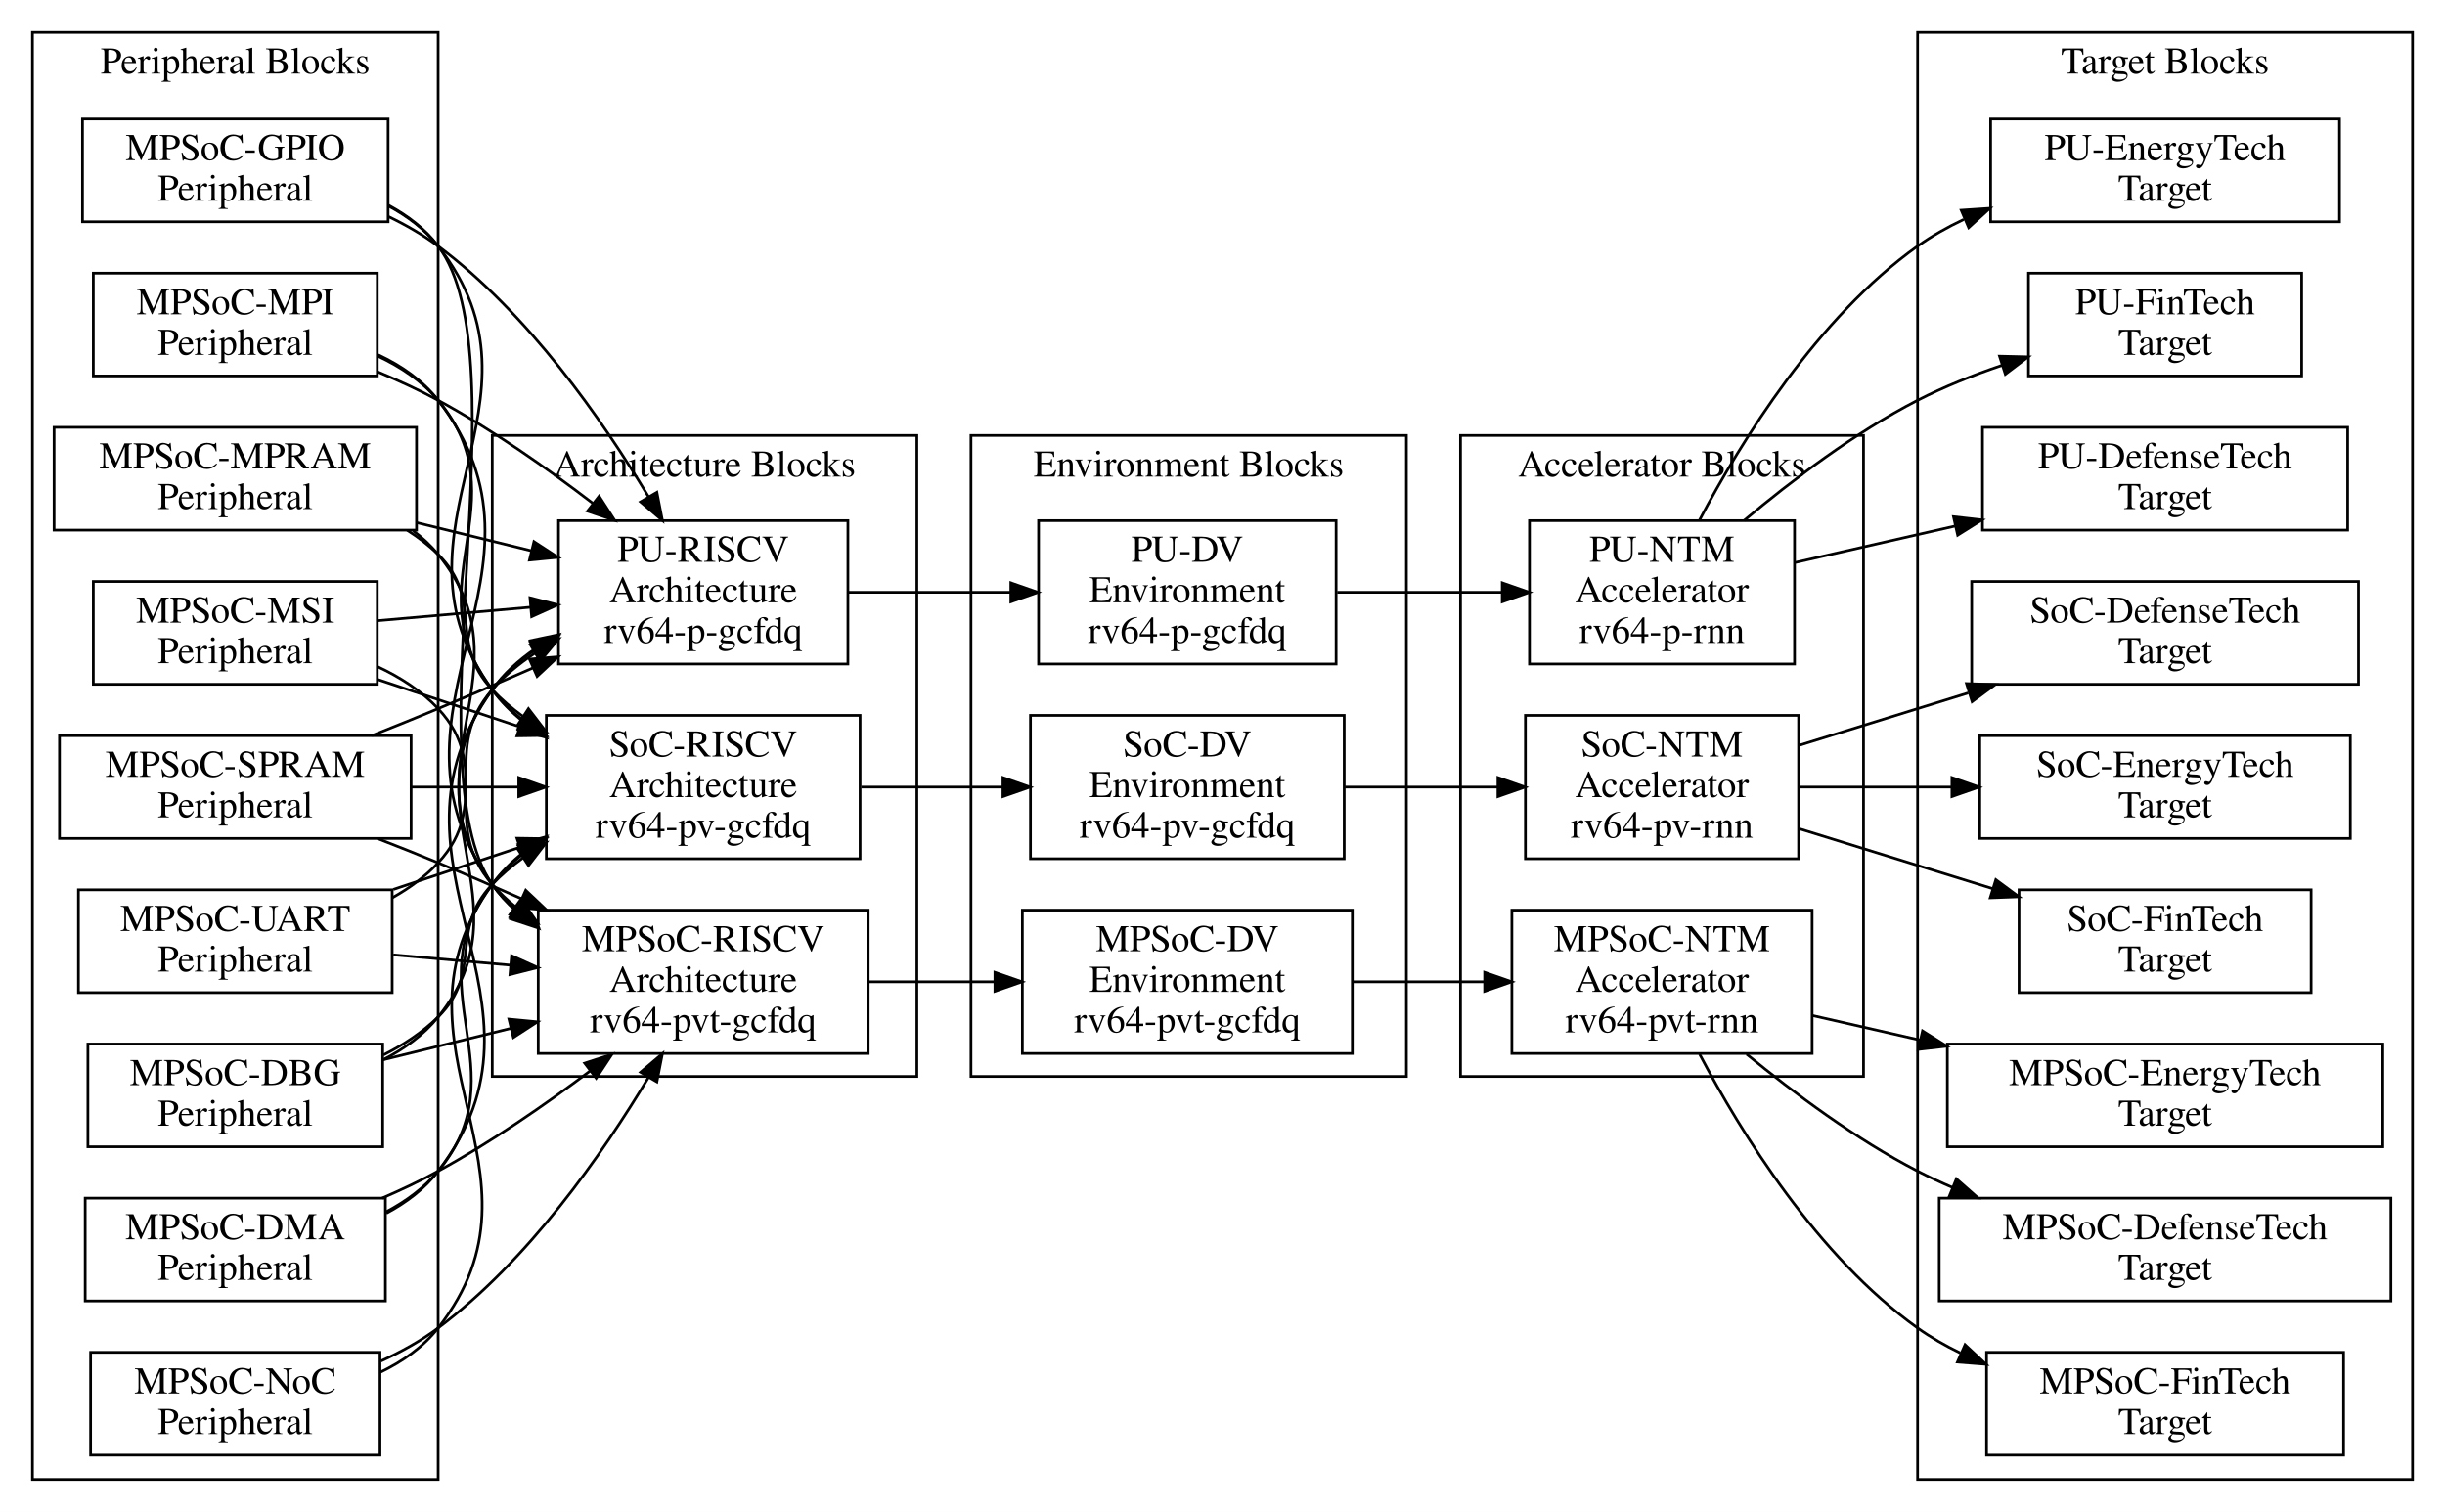
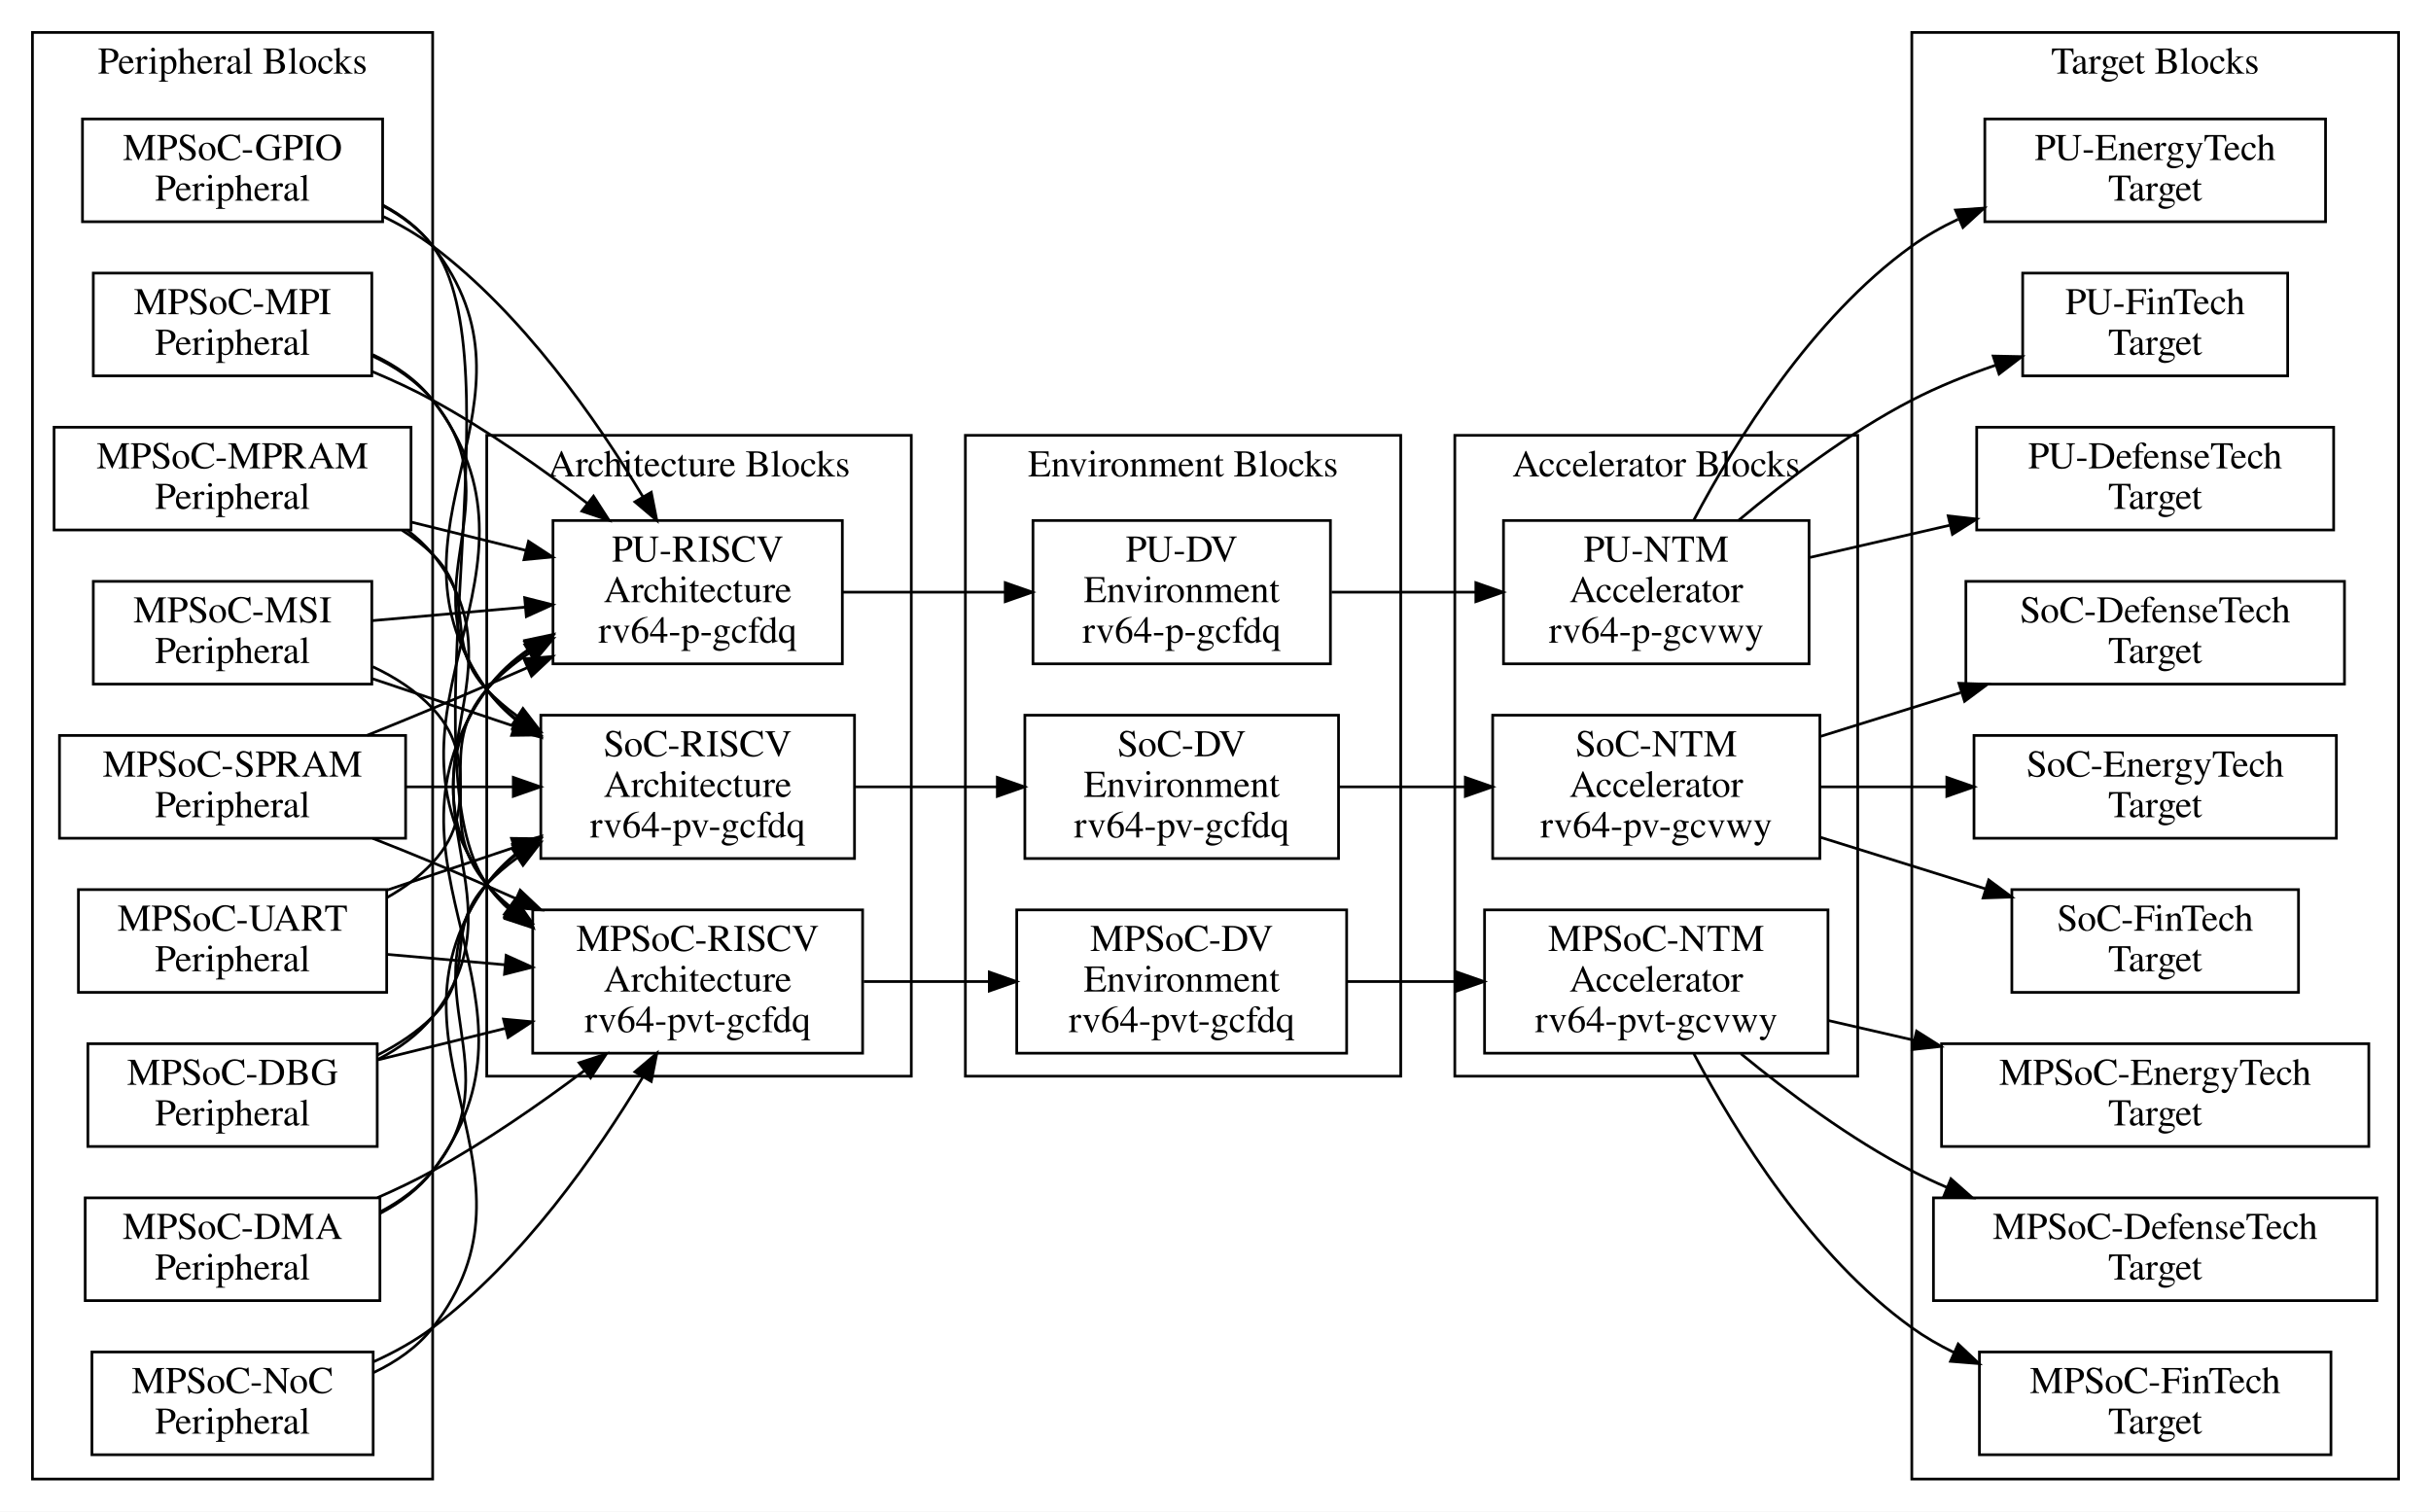
- <svg xmlns="http://www.w3.org/2000/svg" width="904pt" height="559pt" viewBox="0.00 0.00 904.00 559.00">
+ <svg xmlns="http://www.w3.org/2000/svg" width="899pt" height="559pt" viewBox="0.00 0.00 899.00 559.00">
  <g id="graph0" class="graph" transform="scale(1 1) rotate(0) translate(4 555)">
-     <polygon fill="white" stroke="transparent" points="-4,4 -4,-555 900,-555 900,4 -4,4" />
+     <polygon fill="white" stroke="transparent" points="-4,4 -4,-555 895,-555 895,4 -4,4" />
    <g id="clust1" class="cluster">
-       <polygon fill="none" stroke="black" points="8,-8 8,-543 158,-543 158,-8 8,-8" />
-       <text text-anchor="middle" x="83" y="-527.8" font-family="Times,serif" font-size="14.00">Peripheral Blocks</text>
+       <polygon fill="none" stroke="black" points="8,-8 8,-543 156,-543 156,-8 8,-8" />
+       <text text-anchor="middle" x="82" y="-527.8" font-family="Times,serif" font-size="14.00">Peripheral Blocks</text>
    </g>
    <g id="clust2" class="cluster">
-       <polygon fill="none" stroke="black" points="178,-157 178,-394 335,-394 335,-157 178,-157" />
-       <text text-anchor="middle" x="256.5" y="-378.8" font-family="Times,serif" font-size="14.00">Architecture Blocks</text>
+       <polygon fill="none" stroke="black" points="176,-157 176,-394 333,-394 333,-157 176,-157" />
+       <text text-anchor="middle" x="254.5" y="-378.8" font-family="Times,serif" font-size="14.00">Architecture Blocks</text>
    </g>
    <g id="clust3" class="cluster">
-       <polygon fill="none" stroke="black" points="355,-157 355,-394 516,-394 516,-157 355,-157" />
-       <text text-anchor="middle" x="435.5" y="-378.8" font-family="Times,serif" font-size="14.00">Environment Blocks</text>
+       <polygon fill="none" stroke="black" points="353,-157 353,-394 514,-394 514,-157 353,-157" />
+       <text text-anchor="middle" x="433.5" y="-378.8" font-family="Times,serif" font-size="14.00">Environment Blocks</text>
    </g>
    <g id="clust4" class="cluster">
-       <polygon fill="none" stroke="black" points="536,-157 536,-394 685,-394 685,-157 536,-157" />
-       <text text-anchor="middle" x="610.5" y="-378.8" font-family="Times,serif" font-size="14.00">Accelerator Blocks</text>
+       <polygon fill="none" stroke="black" points="534,-157 534,-394 683,-394 683,-157 534,-157" />
+       <text text-anchor="middle" x="608.5" y="-378.8" font-family="Times,serif" font-size="14.00">Accelerator Blocks</text>
    </g>
    <g id="clust5" class="cluster">
-       <polygon fill="none" stroke="black" points="705,-8 705,-543 888,-543 888,-8 705,-8" />
-       <text text-anchor="middle" x="796.5" y="-527.8" font-family="Times,serif" font-size="14.00">Target Blocks</text>
+       <polygon fill="none" stroke="black" points="703,-8 703,-543 883,-543 883,-8 703,-8" />
+       <text text-anchor="middle" x="793" y="-527.8" font-family="Times,serif" font-size="14.00">Target Blocks</text>
    </g>
    <g id="node1" class="node">
-       <polygon fill="none" stroke="black" points="28.5,-131 28.5,-169 137.5,-169 137.5,-131 28.5,-131" />
-       <text text-anchor="middle" x="83" y="-153.8" font-family="Times,serif" font-size="14.00">MPSoC-DBG</text>
-       <text text-anchor="middle" x="83" y="-138.8" font-family="Times,serif" font-size="14.00">Peripheral</text>
+       <polygon fill="none" stroke="black" points="28.5,-131 28.5,-169 135.5,-169 135.5,-131 28.5,-131" />
+       <text text-anchor="middle" x="82" y="-153.8" font-family="Times,serif" font-size="14.00">MPSoC-DBG</text>
+       <text text-anchor="middle" x="82" y="-138.8" font-family="Times,serif" font-size="14.00">Peripheral</text>
    </g>
    <g id="node10" class="node">
-       <polygon fill="none" stroke="black" points="195,-165.5 195,-218.5 317,-218.5 317,-165.5 195,-165.5" />
-       <text text-anchor="middle" x="256" y="-203.3" font-family="Times,serif" font-size="14.00">MPSoC-RISCV</text>
-       <text text-anchor="middle" x="256" y="-188.3" font-family="Times,serif" font-size="14.00">Architecture</text>
-       <text text-anchor="middle" x="256" y="-173.3" font-family="Times,serif" font-size="14.00">rv64-pvt-gcfdq</text>
+       <polygon fill="none" stroke="black" points="193,-165.5 193,-218.5 315,-218.5 315,-165.5 193,-165.5" />
+       <text text-anchor="middle" x="254" y="-203.3" font-family="Times,serif" font-size="14.00">MPSoC-RISCV</text>
+       <text text-anchor="middle" x="254" y="-188.3" font-family="Times,serif" font-size="14.00">Architecture</text>
+       <text text-anchor="middle" x="254" y="-173.3" font-family="Times,serif" font-size="14.00">rv64-pvt-gcfdq</text>
    </g>
    <g id="edge1" class="edge">
-       <path fill="none" stroke="black" d="M137.64,-163.17C152.64,-166.86 169.18,-170.92 184.98,-174.8" />
-       <polygon fill="black" stroke="black" points="184.16,-178.2 194.71,-177.19 185.83,-171.41 184.16,-178.2" />
+       <path fill="none" stroke="black" d="M135.86,-163.06C150.65,-166.71 166.96,-170.74 182.6,-174.61" />
+       <polygon fill="black" stroke="black" points="182.2,-178.11 192.75,-177.12 183.88,-171.32 182.2,-178.11" />
    </g>
    <g id="node11" class="node">
-       <polygon fill="none" stroke="black" points="198,-237.5 198,-290.5 314,-290.5 314,-237.5 198,-237.5" />
-       <text text-anchor="middle" x="256" y="-275.3" font-family="Times,serif" font-size="14.00">SoC-RISCV</text>
-       <text text-anchor="middle" x="256" y="-260.3" font-family="Times,serif" font-size="14.00">Architecture</text>
-       <text text-anchor="middle" x="256" y="-245.3" font-family="Times,serif" font-size="14.00">rv64-pv-gcfdq</text>
+       <polygon fill="none" stroke="black" points="196,-237.5 196,-290.5 312,-290.5 312,-237.5 196,-237.5" />
+       <text text-anchor="middle" x="254" y="-275.3" font-family="Times,serif" font-size="14.00">SoC-RISCV</text>
+       <text text-anchor="middle" x="254" y="-260.3" font-family="Times,serif" font-size="14.00">Architecture</text>
+       <text text-anchor="middle" x="254" y="-245.3" font-family="Times,serif" font-size="14.00">rv64-pv-gcfdq</text>
    </g>
    <g id="edge10" class="edge">
-       <path fill="none" stroke="black" d="M137.72,-164.93C145.15,-168.66 152.2,-173.28 158,-179 174.75,-195.52 161.79,-210.96 178,-228 181.38,-231.55 185.18,-234.79 189.24,-237.74" />
-       <polygon fill="black" stroke="black" points="187.59,-240.84 197.87,-243.38 191.41,-234.98 187.59,-240.84" />
+       <path fill="none" stroke="black" d="M135.63,-164.84C143.09,-168.59 150.19,-173.24 156,-179 172.71,-195.55 159.79,-210.96 176,-228 179.38,-231.55 183.18,-234.79 187.24,-237.74" />
+       <polygon fill="black" stroke="black" points="185.59,-240.84 195.87,-243.38 189.41,-234.98 185.59,-240.84" />
    </g>
    <g id="node12" class="node">
-       <polygon fill="none" stroke="black" points="202.5,-309.5 202.5,-362.5 309.5,-362.5 309.5,-309.5 202.5,-309.5" />
-       <text text-anchor="middle" x="256" y="-347.3" font-family="Times,serif" font-size="14.00">PU-RISCV</text>
-       <text text-anchor="middle" x="256" y="-332.3" font-family="Times,serif" font-size="14.00">Architecture</text>
-       <text text-anchor="middle" x="256" y="-317.3" font-family="Times,serif" font-size="14.00">rv64-p-gcfdq</text>
+       <polygon fill="none" stroke="black" points="200.5,-309.5 200.5,-362.5 307.5,-362.5 307.5,-309.5 200.5,-309.5" />
+       <text text-anchor="middle" x="254" y="-347.3" font-family="Times,serif" font-size="14.00">PU-RISCV</text>
+       <text text-anchor="middle" x="254" y="-332.3" font-family="Times,serif" font-size="14.00">Architecture</text>
+       <text text-anchor="middle" x="254" y="-317.3" font-family="Times,serif" font-size="14.00">rv64-p-gcfdq</text>
    </g>
    <g id="edge19" class="edge">
-       <path fill="none" stroke="black" d="M137.81,-163.27C145.5,-167.22 152.62,-172.35 158,-179 192.3,-221.36 145.07,-256.56 178,-300 182.25,-305.61 187.59,-310.38 193.47,-314.43" />
-       <polygon fill="black" stroke="black" points="192.04,-317.65 202.4,-319.85 195.67,-311.67 192.04,-317.65" />
+       <path fill="none" stroke="black" d="M135.72,-163.19C143.45,-167.16 150.61,-172.31 156,-179 190.2,-221.44 143.07,-256.56 176,-300 180.25,-305.61 185.59,-310.38 191.47,-314.43" />
+       <polygon fill="black" stroke="black" points="190.04,-317.65 200.4,-319.85 193.67,-311.67 190.04,-317.65" />
    </g>
    <g id="node2" class="node">
-       <polygon fill="none" stroke="black" points="27.5,-74 27.5,-112 138.5,-112 138.5,-74 27.5,-74" />
-       <text text-anchor="middle" x="83" y="-96.8" font-family="Times,serif" font-size="14.00">MPSoC-DMA</text>
-       <text text-anchor="middle" x="83" y="-81.8" font-family="Times,serif" font-size="14.00">Peripheral</text>
+       <polygon fill="none" stroke="black" points="27.5,-74 27.5,-112 136.5,-112 136.5,-74 27.5,-74" />
+       <text text-anchor="middle" x="82" y="-96.8" font-family="Times,serif" font-size="14.00">MPSoC-DMA</text>
+       <text text-anchor="middle" x="82" y="-81.8" font-family="Times,serif" font-size="14.00">Peripheral</text>
    </g>
    <g id="edge2" class="edge">
-       <path fill="none" stroke="black" d="M137.29,-112.01C144.38,-115.08 151.46,-118.43 158,-122 177.43,-132.6 197.49,-146.5 214.29,-159.12" />
-       <polygon fill="black" stroke="black" points="212.18,-161.92 222.26,-165.19 216.43,-156.35 212.18,-161.92" />
+       <path fill="none" stroke="black" d="M135.57,-112.06C142.56,-115.12 149.54,-118.46 156,-122 175.4,-132.64 195.46,-146.55 212.27,-159.17" />
+       <polygon fill="black" stroke="black" points="210.16,-161.96 220.24,-165.24 214.4,-156.39 210.16,-161.96" />
    </g>
    <g id="edge11" class="edge">
-       <path fill="none" stroke="black" d="M138.79,-106.95C146.08,-110.81 152.81,-115.73 158,-122 188.59,-158.92 148.61,-190.13 178,-228 181.25,-232.19 185.11,-235.92 189.34,-239.22" />
-       <polygon fill="black" stroke="black" points="187.64,-242.3 197.87,-245.07 191.6,-236.53 187.64,-242.3" />
+       <path fill="none" stroke="black" d="M136.7,-106.87C144.02,-110.74 150.79,-115.69 156,-122 186.5,-158.99 146.61,-190.13 176,-228 179.25,-232.19 183.11,-235.92 187.34,-239.22" />
+       <polygon fill="black" stroke="black" points="185.64,-242.3 195.87,-245.07 189.6,-236.53 185.64,-242.3" />
    </g>
    <g id="edge20" class="edge">
-       <path fill="none" stroke="black" d="M138.85,-106.42C146.22,-110.35 152.96,-115.43 158,-122 206.47,-185.15 131.57,-235.33 178,-300 182.26,-305.93 187.75,-310.92 193.84,-315.1" />
-       <polygon fill="black" stroke="black" points="192.08,-318.13 202.45,-320.32 195.71,-312.14 192.08,-318.13" />
+       <path fill="none" stroke="black" d="M136.75,-106.34C144.16,-110.28 150.95,-115.39 156,-122 204.32,-185.27 129.57,-235.33 176,-300 180.26,-305.93 185.75,-310.92 191.84,-315.1" />
+       <polygon fill="black" stroke="black" points="190.08,-318.13 200.45,-320.32 193.71,-312.14 190.08,-318.13" />
    </g>
    <g id="node3" class="node">
-       <polygon fill="none" stroke="black" points="26.5,-473 26.5,-511 139.5,-511 139.5,-473 26.5,-473" />
-       <text text-anchor="middle" x="83" y="-495.8" font-family="Times,serif" font-size="14.00">MPSoC-GPIO</text>
-       <text text-anchor="middle" x="83" y="-480.8" font-family="Times,serif" font-size="14.00">Peripheral</text>
+       <polygon fill="none" stroke="black" points="26.5,-473 26.5,-511 137.5,-511 137.5,-473 26.5,-473" />
+       <text text-anchor="middle" x="82" y="-495.8" font-family="Times,serif" font-size="14.00">MPSoC-GPIO</text>
+       <text text-anchor="middle" x="82" y="-480.8" font-family="Times,serif" font-size="14.00">Peripheral</text>
    </g>
    <g id="edge3" class="edge">
-       <path fill="none" stroke="black" d="M139.71,-479.07C146.77,-475.27 153.2,-470.36 158,-464 189.72,-422 147.89,-271.17 178,-228 180.52,-224.39 183.49,-221.14 186.78,-218.2" />
-       <polygon fill="black" stroke="black" points="189.17,-220.77 194.97,-211.91 184.91,-215.22 189.17,-220.77" />
+       <path fill="none" stroke="black" d="M137.61,-479.15C144.72,-475.34 151.19,-470.4 156,-464 187.62,-421.93 145.89,-271.17 176,-228 178.52,-224.39 181.49,-221.14 184.78,-218.2" />
+       <polygon fill="black" stroke="black" points="187.17,-220.77 192.97,-211.91 182.91,-215.22 187.17,-220.77" />
    </g>
    <g id="edge12" class="edge">
-       <path fill="none" stroke="black" d="M139.5,-478.91C146.59,-475.13 153.08,-470.27 158,-464 203.32,-406.23 134.89,-359.44 178,-300 181.25,-295.52 185.2,-291.58 189.57,-288.12" />
-       <polygon fill="black" stroke="black" points="191.62,-290.96 197.85,-282.39 187.63,-285.2 191.62,-290.96" />
+       <path fill="none" stroke="black" d="M137.76,-478.8C144.76,-475.04 151.15,-470.21 156,-464 201.19,-406.12 132.89,-359.44 176,-300 179.25,-295.52 183.2,-291.58 187.57,-288.12" />
+       <polygon fill="black" stroke="black" points="189.62,-290.96 195.85,-282.39 185.63,-285.2 189.62,-290.96" />
    </g>
    <g id="edge21" class="edge">
-       <path fill="none" stroke="black" d="M139.57,-474.96C146.08,-471.83 152.39,-468.19 158,-464 191.25,-439.14 218.63,-399.9 235.73,-371.42" />
-       <polygon fill="black" stroke="black" points="238.87,-372.98 240.91,-362.58 232.83,-369.44 238.87,-372.98" />
+       <path fill="none" stroke="black" d="M137.81,-474.89C144.24,-471.77 150.47,-468.16 156,-464 189.19,-439.07 216.58,-399.84 233.7,-371.38" />
+       <polygon fill="black" stroke="black" points="236.84,-372.94 238.89,-362.55 230.8,-369.4 236.84,-372.94" />
    </g>
    <g id="node4" class="node">
-       <polygon fill="none" stroke="black" points="30.5,-416 30.5,-454 135.5,-454 135.5,-416 30.5,-416" />
-       <text text-anchor="middle" x="83" y="-438.8" font-family="Times,serif" font-size="14.00">MPSoC-MPI</text>
-       <text text-anchor="middle" x="83" y="-423.8" font-family="Times,serif" font-size="14.00">Peripheral</text>
+       <polygon fill="none" stroke="black" points="30.5,-416 30.5,-454 133.5,-454 133.5,-416 30.5,-416" />
+       <text text-anchor="middle" x="82" y="-438.8" font-family="Times,serif" font-size="14.00">MPSoC-MPI</text>
+       <text text-anchor="middle" x="82" y="-423.8" font-family="Times,serif" font-size="14.00">Peripheral</text>
    </g>
    <g id="edge4" class="edge">
-       <path fill="none" stroke="black" d="M135.84,-423.81C144.37,-419.81 152.27,-414.38 158,-407 207.09,-343.77 131.33,-293.04 178,-228 180.52,-224.49 183.46,-221.32 186.71,-218.44" />
-       <polygon fill="black" stroke="black" points="188.95,-221.13 194.76,-212.27 184.7,-215.58 188.95,-221.13" />
+       <path fill="none" stroke="black" d="M133.78,-423.87C142.33,-419.86 150.27,-414.41 156,-407 204.95,-343.66 129.33,-293.04 176,-228 178.52,-224.49 181.46,-221.32 184.71,-218.44" />
+       <polygon fill="black" stroke="black" points="186.95,-221.13 192.76,-212.27 182.7,-215.58 186.95,-221.13" />
    </g>
    <g id="edge13" class="edge">
-       <path fill="none" stroke="black" d="M135.79,-423.29C144.21,-419.34 152.09,-414.06 158,-407 189.05,-369.9 148.37,-338.25 178,-300 181.25,-295.81 185.1,-292.08 189.33,-288.77" />
-       <polygon fill="black" stroke="black" points="191.6,-291.46 197.86,-282.92 187.63,-285.69 191.6,-291.46" />
+       <path fill="none" stroke="black" d="M133.72,-423.35C142.17,-419.39 150.09,-414.09 156,-407 186.97,-369.83 146.37,-338.25 176,-300 179.25,-295.81 183.1,-292.08 187.33,-288.77" />
+       <polygon fill="black" stroke="black" points="189.6,-291.46 195.86,-282.92 185.63,-285.69 189.6,-291.46" />
    </g>
    <g id="edge22" class="edge">
-       <path fill="none" stroke="black" d="M135.76,-417.47C143.37,-414.31 151,-410.8 158,-407 177.87,-396.23 198.28,-381.87 215.23,-368.88" />
-       <polygon fill="black" stroke="black" points="217.51,-371.54 223.25,-362.64 213.21,-366.02 217.51,-371.54" />
+       <path fill="none" stroke="black" d="M133.66,-417.59C141.3,-414.39 148.97,-410.83 156,-407 175.84,-396.18 196.25,-381.82 213.2,-368.84" />
+       <polygon fill="black" stroke="black" points="215.48,-371.5 221.23,-362.6 211.18,-365.97 215.48,-371.5" />
    </g>
    <g id="node5" class="node">
-       <polygon fill="none" stroke="black" points="16,-359 16,-397 150,-397 150,-359 16,-359" />
-       <text text-anchor="middle" x="83" y="-381.8" font-family="Times,serif" font-size="14.00">MPSoC-MPRAM</text>
-       <text text-anchor="middle" x="83" y="-366.8" font-family="Times,serif" font-size="14.00">Peripheral</text>
+       <polygon fill="none" stroke="black" points="16,-359 16,-397 148,-397 148,-359 16,-359" />
+       <text text-anchor="middle" x="82" y="-381.8" font-family="Times,serif" font-size="14.00">MPSoC-MPRAM</text>
+       <text text-anchor="middle" x="82" y="-366.8" font-family="Times,serif" font-size="14.00">Peripheral</text>
    </g>
    <g id="edge5" class="edge">
-       <path fill="none" stroke="black" d="M148.76,-358.77C152.17,-356.2 155.3,-353.3 158,-350 192.8,-307.48 144.84,-271.81 178,-228 180.48,-224.72 183.34,-221.72 186.46,-218.99" />
-       <polygon fill="black" stroke="black" points="188.85,-221.58 194.69,-212.74 184.61,-216 188.85,-221.58" />
+       <path fill="none" stroke="black" d="M146.56,-358.94C150.06,-356.33 153.26,-353.37 156,-350 190.7,-307.4 142.84,-271.81 176,-228 178.48,-224.72 181.34,-221.72 184.46,-218.99" />
+       <polygon fill="black" stroke="black" points="186.85,-221.58 192.69,-212.74 182.61,-216 186.85,-221.58" />
    </g>
    <g id="edge14" class="edge">
-       <path fill="none" stroke="black" d="M146.56,-358.96C150.69,-356.34 154.57,-353.37 158,-350 175.08,-333.24 161.56,-317.4 178,-300 181.37,-296.43 185.16,-293.19 189.21,-290.23" />
-       <polygon fill="black" stroke="black" points="191.39,-292.99 197.83,-284.59 187.55,-287.14 191.39,-292.99" />
+       <path fill="none" stroke="black" d="M144.72,-358.88C148.79,-356.28 152.62,-353.34 156,-350 173.04,-333.2 159.56,-317.4 176,-300 179.37,-296.43 183.16,-293.19 187.21,-290.23" />
+       <polygon fill="black" stroke="black" points="189.39,-292.99 195.83,-284.59 185.55,-287.14 189.39,-292.99" />
    </g>
    <g id="edge23" class="edge">
-       <path fill="none" stroke="black" d="M150.11,-361.76C164.03,-358.34 178.67,-354.75 192.45,-351.36" />
-       <polygon fill="black" stroke="black" points="193.43,-354.73 202.31,-348.94 191.76,-347.93 193.43,-354.73" />
+       <path fill="none" stroke="black" d="M148.24,-361.88C162.1,-358.46 176.71,-354.85 190.47,-351.45" />
+       <polygon fill="black" stroke="black" points="191.45,-354.81 200.32,-349.02 189.77,-348.02 191.45,-354.81" />
    </g>
    <g id="node6" class="node">
-       <polygon fill="none" stroke="black" points="30.5,-302 30.5,-340 135.5,-340 135.5,-302 30.5,-302" />
-       <text text-anchor="middle" x="83" y="-324.8" font-family="Times,serif" font-size="14.00">MPSoC-MSI</text>
-       <text text-anchor="middle" x="83" y="-309.8" font-family="Times,serif" font-size="14.00">Peripheral</text>
+       <polygon fill="none" stroke="black" points="30.5,-302 30.5,-340 133.5,-340 133.5,-302 30.5,-302" />
+       <text text-anchor="middle" x="82" y="-324.8" font-family="Times,serif" font-size="14.00">MPSoC-MSI</text>
+       <text text-anchor="middle" x="82" y="-309.8" font-family="Times,serif" font-size="14.00">Peripheral</text>
    </g>
    <g id="edge6" class="edge">
-       <path fill="none" stroke="black" d="M135.53,-308.55C143.87,-304.67 151.8,-299.61 158,-293 178.69,-270.96 158.16,-250.8 178,-228 180.6,-225.02 183.49,-222.26 186.6,-219.72" />
-       <polygon fill="black" stroke="black" points="188.66,-222.55 194.69,-213.85 184.54,-216.89 188.66,-222.55" />
+       <path fill="none" stroke="black" d="M133.84,-308.44C142.07,-304.58 149.88,-299.55 156,-293 176.64,-270.92 156.16,-250.8 176,-228 178.6,-225.02 181.49,-222.26 184.6,-219.72" />
+       <polygon fill="black" stroke="black" points="186.66,-222.55 192.69,-213.85 182.54,-216.89 186.66,-222.55" />
    </g>
    <g id="edge15" class="edge">
-       <path fill="none" stroke="black" d="M135.77,-303.74C152.27,-298.24 170.78,-292.07 188.19,-286.27" />
-       <polygon fill="black" stroke="black" points="189.36,-289.57 197.74,-283.09 187.14,-282.93 189.36,-289.57" />
+       <path fill="none" stroke="black" d="M133.55,-304.05C150.06,-298.51 168.67,-292.28 186.19,-286.4" />
+       <polygon fill="black" stroke="black" points="187.43,-289.68 195.79,-283.18 185.2,-283.04 187.43,-289.68" />
    </g>
    <g id="edge24" class="edge">
-       <path fill="none" stroke="black" d="M135.77,-325.54C153.52,-327.1 173.58,-328.86 192.11,-330.48" />
-       <polygon fill="black" stroke="black" points="191.96,-333.98 202.22,-331.37 192.57,-327.01 191.96,-333.98" />
+       <path fill="none" stroke="black" d="M133.55,-325.46C151.3,-327.03 171.47,-328.81 190.11,-330.45" />
+       <polygon fill="black" stroke="black" points="190.02,-333.96 200.29,-331.35 190.64,-326.98 190.02,-333.96" />
    </g>
    <g id="node7" class="node">
-       <polygon fill="none" stroke="black" points="29.5,-17 29.5,-55 136.5,-55 136.5,-17 29.5,-17" />
-       <text text-anchor="middle" x="83" y="-39.8" font-family="Times,serif" font-size="14.00">MPSoC-NoC</text>
-       <text text-anchor="middle" x="83" y="-24.8" font-family="Times,serif" font-size="14.00">Peripheral</text>
+       <polygon fill="none" stroke="black" points="30,-17 30,-55 134,-55 134,-17 30,-17" />
+       <text text-anchor="middle" x="82" y="-39.8" font-family="Times,serif" font-size="14.00">MPSoC-NoC</text>
+       <text text-anchor="middle" x="82" y="-24.8" font-family="Times,serif" font-size="14.00">Peripheral</text>
    </g>
    <g id="edge7" class="edge">
-       <path fill="none" stroke="black" d="M136.88,-51.78C144.33,-55.18 151.62,-59.23 158,-64 191.25,-88.86 218.63,-128.1 235.73,-156.58" />
-       <polygon fill="black" stroke="black" points="232.83,-158.56 240.91,-165.42 238.87,-155.02 232.83,-158.56" />
+       <path fill="none" stroke="black" d="M134.02,-51.33C141.77,-54.83 149.38,-59.03 156,-64 189.19,-88.93 216.58,-128.16 233.7,-156.62" />
+       <polygon fill="black" stroke="black" points="230.8,-158.6 238.89,-165.45 236.84,-155.06 230.8,-158.6" />
    </g>
    <g id="edge16" class="edge">
-       <path fill="none" stroke="black" d="M136.53,-47.59C144.78,-51.55 152.4,-56.87 158,-64 203.32,-121.77 134.89,-168.56 178,-228 181.25,-232.48 185.2,-236.42 189.57,-239.88" />
-       <polygon fill="black" stroke="black" points="187.63,-242.8 197.85,-245.61 191.62,-237.04 187.63,-242.8" />
+       <path fill="none" stroke="black" d="M134.09,-47.35C142.51,-51.34 150.32,-56.72 156,-64 201.19,-121.88 132.89,-168.56 176,-228 179.25,-232.48 183.2,-236.42 187.57,-239.88" />
+       <polygon fill="black" stroke="black" points="185.63,-242.8 195.85,-245.61 189.62,-237.04 185.63,-242.8" />
    </g>
    <g id="node8" class="node">
-       <polygon fill="none" stroke="black" points="18,-245 18,-283 148,-283 148,-245 18,-245" />
-       <text text-anchor="middle" x="83" y="-267.8" font-family="Times,serif" font-size="14.00">MPSoC-SPRAM</text>
-       <text text-anchor="middle" x="83" y="-252.8" font-family="Times,serif" font-size="14.00">Peripheral</text>
+       <polygon fill="none" stroke="black" points="18,-245 18,-283 146,-283 146,-245 18,-245" />
+       <text text-anchor="middle" x="82" y="-267.8" font-family="Times,serif" font-size="14.00">MPSoC-SPRAM</text>
+       <text text-anchor="middle" x="82" y="-252.8" font-family="Times,serif" font-size="14.00">Peripheral</text>
    </g>
    <g id="edge8" class="edge">
-       <path fill="none" stroke="black" d="M135.52,-244.99C143.09,-242.06 150.77,-239 158,-236 168,-231.84 178.5,-227.29 188.76,-222.73" />
-       <polygon fill="black" stroke="black" points="190.38,-225.84 198.08,-218.56 187.52,-219.45 190.38,-225.84" />
+       <path fill="none" stroke="black" d="M133.81,-244.96C141.28,-242.03 148.86,-238.98 156,-236 165.99,-231.82 176.49,-227.25 186.74,-222.69" />
+       <polygon fill="black" stroke="black" points="188.36,-225.8 196.06,-218.51 185.5,-219.41 188.36,-225.8" />
    </g>
    <g id="edge17" class="edge">
-       <path fill="none" stroke="black" d="M148.16,-264C161.02,-264 174.57,-264 187.54,-264" />
-       <polygon fill="black" stroke="black" points="187.8,-267.5 197.8,-264 187.8,-260.5 187.8,-267.5" />
+       <path fill="none" stroke="black" d="M146.3,-264C159.11,-264 172.63,-264 185.58,-264" />
+       <polygon fill="black" stroke="black" points="185.82,-267.5 195.82,-264 185.82,-260.5 185.82,-267.5" />
    </g>
    <g id="edge25" class="edge">
-       <path fill="none" stroke="black" d="M133.48,-283.04C141.69,-286.3 150.1,-289.7 158,-293 169.4,-297.76 181.49,-302.98 193.12,-308.08" />
-       <polygon fill="black" stroke="black" points="191.76,-311.31 202.32,-312.15 194.59,-304.91 191.76,-311.31" />
+       <path fill="none" stroke="black" d="M131.8,-283.08C139.9,-286.34 148.2,-289.73 156,-293 167.39,-297.79 179.47,-303.01 191.1,-308.13" />
+       <polygon fill="black" stroke="black" points="189.74,-311.35 200.3,-312.19 192.57,-304.95 189.74,-311.35" />
    </g>
    <g id="node9" class="node">
-       <polygon fill="none" stroke="black" points="25,-188 25,-226 141,-226 141,-188 25,-188" />
-       <text text-anchor="middle" x="83" y="-210.8" font-family="Times,serif" font-size="14.00">MPSoC-UART</text>
-       <text text-anchor="middle" x="83" y="-195.8" font-family="Times,serif" font-size="14.00">Peripheral</text>
+       <polygon fill="none" stroke="black" points="25,-188 25,-226 139,-226 139,-188 25,-188" />
+       <text text-anchor="middle" x="82" y="-210.8" font-family="Times,serif" font-size="14.00">MPSoC-UART</text>
+       <text text-anchor="middle" x="82" y="-195.8" font-family="Times,serif" font-size="14.00">Peripheral</text>
    </g>
    <g id="edge9" class="edge">
-       <path fill="none" stroke="black" d="M141.42,-201.96C155.24,-200.75 170.16,-199.44 184.5,-198.18" />
-       <polygon fill="black" stroke="black" points="185.15,-201.64 194.81,-197.28 184.54,-194.67 185.15,-201.64" />
+       <path fill="none" stroke="black" d="M139.14,-202.05C153.12,-200.81 168.29,-199.47 182.86,-198.19" />
+       <polygon fill="black" stroke="black" points="183.18,-201.67 192.83,-197.31 182.56,-194.7 183.18,-201.67" />
    </g>
    <g id="edge18" class="edge">
-       <path fill="none" stroke="black" d="M141.42,-226.14C156.44,-231.15 172.77,-236.59 188.24,-241.75" />
-       <polygon fill="black" stroke="black" points="187.14,-245.07 197.74,-244.91 189.36,-238.43 187.14,-245.07" />
+       <path fill="none" stroke="black" d="M139.14,-225.82C154.19,-230.87 170.62,-236.38 186.19,-241.6" />
+       <polygon fill="black" stroke="black" points="185.17,-244.95 195.76,-244.81 187.39,-238.31 185.17,-244.95" />
    </g>
    <g id="edge26" class="edge">
-       <path fill="none" stroke="black" d="M141.13,-223.1C147.38,-226.6 153.2,-230.85 158,-236 178.32,-257.8 158.39,-277.56 178,-300 182.5,-305.15 187.9,-309.62 193.72,-313.48" />
-       <polygon fill="black" stroke="black" points="192.11,-316.59 202.49,-318.71 195.69,-310.58 192.11,-316.59" />
+       <path fill="none" stroke="black" d="M139,-222.99C145.3,-226.52 151.18,-230.8 156,-236 176.26,-257.85 156.39,-277.56 176,-300 180.5,-305.15 185.9,-309.62 191.72,-313.48" />
+       <polygon fill="black" stroke="black" points="190.11,-316.59 200.49,-318.71 193.69,-310.58 190.11,-316.59" />
    </g>
    <g id="node13" class="node">
-       <polygon fill="none" stroke="black" points="374,-165.5 374,-218.5 496,-218.5 496,-165.5 374,-165.5" />
-       <text text-anchor="middle" x="435" y="-203.3" font-family="Times,serif" font-size="14.00">MPSoC-DV</text>
-       <text text-anchor="middle" x="435" y="-188.3" font-family="Times,serif" font-size="14.00">Environment</text>
-       <text text-anchor="middle" x="435" y="-173.3" font-family="Times,serif" font-size="14.00">rv64-pvt-gcfdq</text>
+       <polygon fill="none" stroke="black" points="372,-165.5 372,-218.5 494,-218.5 494,-165.5 372,-165.5" />
+       <text text-anchor="middle" x="433" y="-203.3" font-family="Times,serif" font-size="14.00">MPSoC-DV</text>
+       <text text-anchor="middle" x="433" y="-188.3" font-family="Times,serif" font-size="14.00">Environment</text>
+       <text text-anchor="middle" x="433" y="-173.3" font-family="Times,serif" font-size="14.00">rv64-pvt-gcfdq</text>
    </g>
    <g id="edge29" class="edge">
-       <path fill="none" stroke="black" d="M317.42,-192C332.23,-192 348.21,-192 363.45,-192" />
-       <polygon fill="black" stroke="black" points="363.85,-195.5 373.85,-192 363.85,-188.5 363.85,-195.5" />
+       <path fill="none" stroke="black" d="M315.42,-192C330.23,-192 346.21,-192 361.45,-192" />
+       <polygon fill="black" stroke="black" points="361.85,-195.5 371.85,-192 361.85,-188.5 361.85,-195.5" />
    </g>
    <g id="node14" class="node">
-       <polygon fill="none" stroke="black" points="377,-237.5 377,-290.5 493,-290.5 493,-237.5 377,-237.5" />
-       <text text-anchor="middle" x="435" y="-275.3" font-family="Times,serif" font-size="14.00">SoC-DV</text>
-       <text text-anchor="middle" x="435" y="-260.3" font-family="Times,serif" font-size="14.00">Environment</text>
-       <text text-anchor="middle" x="435" y="-245.3" font-family="Times,serif" font-size="14.00">rv64-pv-gcfdq</text>
+       <polygon fill="none" stroke="black" points="375,-237.5 375,-290.5 491,-290.5 491,-237.5 375,-237.5" />
+       <text text-anchor="middle" x="433" y="-275.3" font-family="Times,serif" font-size="14.00">SoC-DV</text>
+       <text text-anchor="middle" x="433" y="-260.3" font-family="Times,serif" font-size="14.00">Environment</text>
+       <text text-anchor="middle" x="433" y="-245.3" font-family="Times,serif" font-size="14.00">rv64-pv-gcfdq</text>
    </g>
    <g id="edge28" class="edge">
-       <path fill="none" stroke="black" d="M314.47,-264C331.17,-264 349.57,-264 366.82,-264" />
-       <polygon fill="black" stroke="black" points="366.82,-267.5 376.82,-264 366.82,-260.5 366.82,-267.5" />
+       <path fill="none" stroke="black" d="M312.47,-264C329.17,-264 347.57,-264 364.82,-264" />
+       <polygon fill="black" stroke="black" points="364.82,-267.5 374.82,-264 364.82,-260.5 364.82,-267.5" />
    </g>
    <g id="node15" class="node">
-       <polygon fill="none" stroke="black" points="380,-309.5 380,-362.5 490,-362.5 490,-309.5 380,-309.5" />
-       <text text-anchor="middle" x="435" y="-347.3" font-family="Times,serif" font-size="14.00">PU-DV</text>
-       <text text-anchor="middle" x="435" y="-332.3" font-family="Times,serif" font-size="14.00">Environment</text>
-       <text text-anchor="middle" x="435" y="-317.3" font-family="Times,serif" font-size="14.00">rv64-p-gcfdq</text>
+       <polygon fill="none" stroke="black" points="378,-309.5 378,-362.5 488,-362.5 488,-309.5 378,-309.5" />
+       <text text-anchor="middle" x="433" y="-347.3" font-family="Times,serif" font-size="14.00">PU-DV</text>
+       <text text-anchor="middle" x="433" y="-332.3" font-family="Times,serif" font-size="14.00">Environment</text>
+       <text text-anchor="middle" x="433" y="-317.3" font-family="Times,serif" font-size="14.00">rv64-p-gcfdq</text>
    </g>
    <g id="edge27" class="edge">
-       <path fill="none" stroke="black" d="M309.63,-336C328.46,-336 349.9,-336 369.61,-336" />
-       <polygon fill="black" stroke="black" points="369.74,-339.5 379.74,-336 369.74,-332.5 369.74,-339.5" />
+       <path fill="none" stroke="black" d="M307.63,-336C326.46,-336 347.9,-336 367.61,-336" />
+       <polygon fill="black" stroke="black" points="367.74,-339.5 377.74,-336 367.74,-332.5 367.74,-339.5" />
    </g>
    <g id="node16" class="node">
-       <polygon fill="none" stroke="black" points="555,-165.5 555,-218.5 666,-218.5 666,-165.5 555,-165.5" />
-       <text text-anchor="middle" x="610.5" y="-203.3" font-family="Times,serif" font-size="14.00">MPSoC-NTM</text>
-       <text text-anchor="middle" x="610.5" y="-188.3" font-family="Times,serif" font-size="14.00">Accelerator</text>
-       <text text-anchor="middle" x="610.5" y="-173.3" font-family="Times,serif" font-size="14.00">rv64-pvt-rnn</text>
+       <polygon fill="none" stroke="black" points="545,-165.5 545,-218.5 672,-218.5 672,-165.5 545,-165.5" />
+       <text text-anchor="middle" x="608.5" y="-203.3" font-family="Times,serif" font-size="14.00">MPSoC-NTM</text>
+       <text text-anchor="middle" x="608.5" y="-188.3" font-family="Times,serif" font-size="14.00">Accelerator</text>
+       <text text-anchor="middle" x="608.5" y="-173.3" font-family="Times,serif" font-size="14.00">rv64-pvt-gcvwy</text>
    </g>
    <g id="edge32" class="edge">
-       <path fill="none" stroke="black" d="M496.19,-192C511.85,-192 528.78,-192 544.67,-192" />
-       <polygon fill="black" stroke="black" points="544.93,-195.5 554.93,-192 544.93,-188.5 544.93,-195.5" />
+       <path fill="none" stroke="black" d="M494.19,-192C507.22,-192 521.13,-192 534.58,-192" />
+       <polygon fill="black" stroke="black" points="534.76,-195.5 544.76,-192 534.76,-188.5 534.76,-195.5" />
    </g>
    <g id="node17" class="node">
-       <polygon fill="none" stroke="black" points="560,-237.5 560,-290.5 661,-290.5 661,-237.5 560,-237.5" />
-       <text text-anchor="middle" x="610.5" y="-275.3" font-family="Times,serif" font-size="14.00">SoC-NTM</text>
-       <text text-anchor="middle" x="610.5" y="-260.3" font-family="Times,serif" font-size="14.00">Accelerator</text>
-       <text text-anchor="middle" x="610.5" y="-245.3" font-family="Times,serif" font-size="14.00">rv64-pv-rnn</text>
+       <polygon fill="none" stroke="black" points="548,-237.5 548,-290.5 669,-290.5 669,-237.5 548,-237.5" />
+       <text text-anchor="middle" x="608.5" y="-275.3" font-family="Times,serif" font-size="14.00">SoC-NTM</text>
+       <text text-anchor="middle" x="608.5" y="-260.3" font-family="Times,serif" font-size="14.00">Accelerator</text>
+       <text text-anchor="middle" x="608.5" y="-245.3" font-family="Times,serif" font-size="14.00">rv64-pv-gcvwy</text>
    </g>
    <g id="edge31" class="edge">
-       <path fill="none" stroke="black" d="M493.29,-264C511.36,-264 531.37,-264 549.62,-264" />
-       <polygon fill="black" stroke="black" points="549.84,-267.5 559.84,-264 549.84,-260.5 549.84,-267.5" />
+       <path fill="none" stroke="black" d="M491.29,-264C506.19,-264 522.4,-264 537.86,-264" />
+       <polygon fill="black" stroke="black" points="537.89,-267.5 547.89,-264 537.89,-260.5 537.89,-267.5" />
    </g>
    <g id="node18" class="node">
-       <polygon fill="none" stroke="black" points="561.5,-309.5 561.5,-362.5 659.5,-362.5 659.5,-309.5 561.5,-309.5" />
-       <text text-anchor="middle" x="610.5" y="-347.3" font-family="Times,serif" font-size="14.00">PU-NTM</text>
-       <text text-anchor="middle" x="610.5" y="-332.3" font-family="Times,serif" font-size="14.00">Accelerator</text>
-       <text text-anchor="middle" x="610.5" y="-317.3" font-family="Times,serif" font-size="14.00">rv64-p-rnn</text>
+       <polygon fill="none" stroke="black" points="552,-309.5 552,-362.5 665,-362.5 665,-309.5 552,-309.5" />
+       <text text-anchor="middle" x="608.5" y="-347.3" font-family="Times,serif" font-size="14.00">PU-NTM</text>
+       <text text-anchor="middle" x="608.5" y="-332.3" font-family="Times,serif" font-size="14.00">Accelerator</text>
+       <text text-anchor="middle" x="608.5" y="-317.3" font-family="Times,serif" font-size="14.00">rv64-p-gcvwy</text>
    </g>
    <g id="edge30" class="edge">
-       <path fill="none" stroke="black" d="M490.42,-336C509.8,-336 531.69,-336 551.37,-336" />
-       <polygon fill="black" stroke="black" points="551.43,-339.5 561.43,-336 551.43,-332.5 551.43,-339.5" />
+       <path fill="none" stroke="black" d="M488.42,-336C505.28,-336 524.05,-336 541.61,-336" />
+       <polygon fill="black" stroke="black" points="541.78,-339.5 551.78,-336 541.78,-332.5 541.78,-339.5" />
    </g>
    <g id="node19" class="node">
-       <polygon fill="none" stroke="black" points="716,-131 716,-169 877,-169 877,-131 716,-131" />
-       <text text-anchor="middle" x="796.5" y="-153.8" font-family="Times,serif" font-size="14.00">MPSoC-EnergyTech</text>
-       <text text-anchor="middle" x="796.5" y="-138.8" font-family="Times,serif" font-size="14.00">Target</text>
+       <polygon fill="none" stroke="black" points="714,-131 714,-169 872,-169 872,-131 714,-131" />
+       <text text-anchor="middle" x="793" y="-153.8" font-family="Times,serif" font-size="14.00">MPSoC-EnergyTech</text>
+       <text text-anchor="middle" x="793" y="-138.8" font-family="Times,serif" font-size="14.00">Target</text>
    </g>
    <g id="edge35" class="edge">
-       <path fill="none" stroke="black" d="M666.21,-179.51C678.74,-176.65 692.38,-173.54 705.95,-170.44" />
-       <polygon fill="black" stroke="black" points="706.83,-173.83 715.8,-168.19 705.28,-167 706.83,-173.83" />
+       <path fill="none" stroke="black" d="M672.05,-177.6C682.32,-175.24 693.13,-172.75 703.88,-170.28" />
+       <polygon fill="black" stroke="black" points="704.76,-173.67 713.72,-168.01 703.19,-166.85 704.76,-173.67" />
    </g>
    <g id="node22" class="node">
-       <polygon fill="none" stroke="black" points="730.5,-17 730.5,-55 862.5,-55 862.5,-17 730.5,-17" />
-       <text text-anchor="middle" x="796.5" y="-39.8" font-family="Times,serif" font-size="14.00">MPSoC-FinTech</text>
-       <text text-anchor="middle" x="796.5" y="-24.8" font-family="Times,serif" font-size="14.00">Target</text>
+       <polygon fill="none" stroke="black" points="728,-17 728,-55 858,-55 858,-17 728,-17" />
+       <text text-anchor="middle" x="793" y="-39.8" font-family="Times,serif" font-size="14.00">MPSoC-FinTech</text>
+       <text text-anchor="middle" x="793" y="-24.8" font-family="Times,serif" font-size="14.00">Target</text>
    </g>
    <g id="edge38" class="edge">
-       <path fill="none" stroke="black" d="M624.4,-165.24C639.71,-136.21 667.93,-90.46 705,-64 709.89,-60.51 715.22,-57.45 720.78,-54.76" />
-       <polygon fill="black" stroke="black" points="722.54,-57.81 730.29,-50.58 719.73,-51.4 722.54,-57.81" />
+       <path fill="none" stroke="black" d="M622.42,-165.27C637.76,-136.27 665.99,-90.55 703,-64 707.81,-60.55 713.05,-57.52 718.51,-54.85" />
+       <polygon fill="black" stroke="black" points="720.15,-57.95 727.87,-50.7 717.31,-51.55 720.15,-57.95" />
    </g>
    <g id="node25" class="node">
-       <polygon fill="none" stroke="black" points="713,-74 713,-112 880,-112 880,-74 713,-74" />
-       <text text-anchor="middle" x="796.5" y="-96.8" font-family="Times,serif" font-size="14.00">MPSoC-DefenseTech</text>
-       <text text-anchor="middle" x="796.5" y="-81.8" font-family="Times,serif" font-size="14.00">Target</text>
+       <polygon fill="none" stroke="black" points="711,-74 711,-112 875,-112 875,-74 711,-74" />
+       <text text-anchor="middle" x="793" y="-96.8" font-family="Times,serif" font-size="14.00">MPSoC-DefenseTech</text>
+       <text text-anchor="middle" x="793" y="-81.8" font-family="Times,serif" font-size="14.00">Target</text>
    </g>
    <g id="edge41" class="edge">
-       <path fill="none" stroke="black" d="M641.78,-165.24C659.29,-150.86 682.29,-133.72 705,-122 709.18,-119.84 713.55,-117.81 718.02,-115.89" />
-       <polygon fill="black" stroke="black" points="719.34,-119.13 727.29,-112.13 716.71,-112.65 719.34,-119.13" />
+       <path fill="none" stroke="black" d="M639.8,-165.29C657.32,-150.91 680.32,-133.77 703,-122 707.2,-119.82 711.59,-117.76 716.08,-115.83" />
+       <polygon fill="black" stroke="black" points="717.46,-119.04 725.4,-112.02 714.82,-112.56 717.46,-119.04" />
    </g>
    <g id="node20" class="node">
-       <polygon fill="none" stroke="black" points="728,-245 728,-283 865,-283 865,-245 728,-245" />
-       <text text-anchor="middle" x="796.5" y="-267.8" font-family="Times,serif" font-size="14.00">SoC-EnergyTech</text>
-       <text text-anchor="middle" x="796.5" y="-252.8" font-family="Times,serif" font-size="14.00">Target</text>
+       <polygon fill="none" stroke="black" points="726,-245 726,-283 860,-283 860,-245 726,-245" />
+       <text text-anchor="middle" x="793" y="-267.8" font-family="Times,serif" font-size="14.00">SoC-EnergyTech</text>
+       <text text-anchor="middle" x="793" y="-252.8" font-family="Times,serif" font-size="14.00">Target</text>
    </g>
    <g id="edge34" class="edge">
-       <path fill="none" stroke="black" d="M661.29,-264C678.61,-264 698.48,-264 717.53,-264" />
-       <polygon fill="black" stroke="black" points="717.7,-267.5 727.7,-264 717.7,-260.5 717.7,-267.5" />
+       <path fill="none" stroke="black" d="M669,-264C683.94,-264 700.16,-264 715.79,-264" />
+       <polygon fill="black" stroke="black" points="715.95,-267.5 725.95,-264 715.95,-260.5 715.95,-267.5" />
    </g>
    <g id="node23" class="node">
-       <polygon fill="none" stroke="black" points="742.5,-188 742.5,-226 850.5,-226 850.5,-188 742.5,-188" />
-       <text text-anchor="middle" x="796.5" y="-210.8" font-family="Times,serif" font-size="14.00">SoC-FinTech</text>
-       <text text-anchor="middle" x="796.5" y="-195.8" font-family="Times,serif" font-size="14.00">Target</text>
+       <polygon fill="none" stroke="black" points="740,-188 740,-226 846,-226 846,-188 740,-188" />
+       <text text-anchor="middle" x="793" y="-210.8" font-family="Times,serif" font-size="14.00">SoC-FinTech</text>
+       <text text-anchor="middle" x="793" y="-195.8" font-family="Times,serif" font-size="14.00">Target</text>
    </g>
    <g id="edge37" class="edge">
-       <path fill="none" stroke="black" d="M661.29,-248.57C683.27,-241.77 709.35,-233.69 732.65,-226.47" />
-       <polygon fill="black" stroke="black" points="733.93,-229.74 742.45,-223.44 731.86,-223.05 733.93,-229.74" />
+       <path fill="none" stroke="black" d="M669,-245.41C688.58,-239.3 710.38,-232.49 730.13,-226.32" />
+       <polygon fill="black" stroke="black" points="731.44,-229.58 739.95,-223.26 729.36,-222.9 731.44,-229.58" />
    </g>
    <g id="node26" class="node">
-       <polygon fill="none" stroke="black" points="725,-302 725,-340 868,-340 868,-302 725,-302" />
-       <text text-anchor="middle" x="796.5" y="-324.8" font-family="Times,serif" font-size="14.00">SoC-DefenseTech</text>
-       <text text-anchor="middle" x="796.5" y="-309.8" font-family="Times,serif" font-size="14.00">Target</text>
+       <polygon fill="none" stroke="black" points="723,-302 723,-340 863,-340 863,-302 723,-302" />
+       <text text-anchor="middle" x="793" y="-324.8" font-family="Times,serif" font-size="14.00">SoC-DefenseTech</text>
+       <text text-anchor="middle" x="793" y="-309.8" font-family="Times,serif" font-size="14.00">Target</text>
    </g>
    <g id="edge40" class="edge">
-       <path fill="none" stroke="black" d="M661.48,-279.51C675.55,-283.87 690.88,-288.62 705,-293 711.08,-294.88 717.4,-296.84 723.73,-298.8" />
-       <polygon fill="black" stroke="black" points="723.08,-302.26 733.67,-301.88 725.15,-295.58 723.08,-302.26" />
+       <path fill="none" stroke="black" d="M669,-282.59C685.61,-287.77 703.82,-293.46 721.02,-298.83" />
+       <polygon fill="black" stroke="black" points="720.42,-302.31 731.01,-301.95 722.51,-295.63 720.42,-302.31" />
    </g>
    <g id="node21" class="node">
-       <polygon fill="none" stroke="black" points="732,-473 732,-511 861,-511 861,-473 732,-473" />
-       <text text-anchor="middle" x="796.5" y="-495.8" font-family="Times,serif" font-size="14.00">PU-EnergyTech</text>
-       <text text-anchor="middle" x="796.5" y="-480.8" font-family="Times,serif" font-size="14.00">Target</text>
+       <polygon fill="none" stroke="black" points="730,-473 730,-511 856,-511 856,-473 730,-473" />
+       <text text-anchor="middle" x="793" y="-495.8" font-family="Times,serif" font-size="14.00">PU-EnergyTech</text>
+       <text text-anchor="middle" x="793" y="-480.8" font-family="Times,serif" font-size="14.00">Target</text>
    </g>
    <g id="edge33" class="edge">
-       <path fill="none" stroke="black" d="M624.4,-362.76C639.71,-391.79 667.93,-437.54 705,-464 710.27,-467.76 716.06,-471.03 722.09,-473.87" />
-       <polygon fill="black" stroke="black" points="721.14,-477.27 731.71,-477.98 723.89,-470.83 721.14,-477.27" />
+       <path fill="none" stroke="black" d="M622.42,-362.73C637.76,-391.73 665.99,-437.45 703,-464 708.27,-467.78 714.07,-471.06 720.1,-473.91" />
+       <polygon fill="black" stroke="black" points="719.16,-477.32 729.73,-478.04 721.91,-470.88 719.16,-477.32" />
    </g>
    <g id="node24" class="node">
-       <polygon fill="none" stroke="black" points="746,-416 746,-454 847,-454 847,-416 746,-416" />
-       <text text-anchor="middle" x="796.5" y="-438.8" font-family="Times,serif" font-size="14.00">PU-FinTech</text>
-       <text text-anchor="middle" x="796.5" y="-423.8" font-family="Times,serif" font-size="14.00">Target</text>
+       <polygon fill="none" stroke="black" points="744,-416 744,-454 842,-454 842,-416 744,-416" />
+       <text text-anchor="middle" x="793" y="-438.8" font-family="Times,serif" font-size="14.00">PU-FinTech</text>
+       <text text-anchor="middle" x="793" y="-423.8" font-family="Times,serif" font-size="14.00">Target</text>
    </g>
    <g id="edge36" class="edge">
-       <path fill="none" stroke="black" d="M640.85,-362.56C658.42,-377.32 681.8,-395.07 705,-407 714.74,-412.01 725.54,-416.31 736.19,-419.92" />
-       <polygon fill="black" stroke="black" points="735.3,-423.31 745.89,-423.06 737.45,-416.65 735.3,-423.31" />
+       <path fill="none" stroke="black" d="M638.87,-362.51C656.45,-377.27 679.82,-395.02 703,-407 712.69,-412.01 723.45,-416.33 734.04,-419.96" />
+       <polygon fill="black" stroke="black" points="733.09,-423.33 743.68,-423.11 735.26,-416.68 733.09,-423.33" />
    </g>
    <g id="node27" class="node">
-       <polygon fill="none" stroke="black" points="729,-359 729,-397 864,-397 864,-359 729,-359" />
-       <text text-anchor="middle" x="796.5" y="-381.8" font-family="Times,serif" font-size="14.00">PU-DefenseTech</text>
-       <text text-anchor="middle" x="796.5" y="-366.8" font-family="Times,serif" font-size="14.00">Target</text>
+       <polygon fill="none" stroke="black" points="727,-359 727,-397 859,-397 859,-359 727,-359" />
+       <text text-anchor="middle" x="793" y="-381.8" font-family="Times,serif" font-size="14.00">PU-DefenseTech</text>
+       <text text-anchor="middle" x="793" y="-366.8" font-family="Times,serif" font-size="14.00">Target</text>
    </g>
    <g id="edge39" class="edge">
-       <path fill="none" stroke="black" d="M659.84,-347.04C677.88,-351.15 698.83,-355.93 718.79,-360.49" />
-       <polygon fill="black" stroke="black" points="718.28,-363.96 728.8,-362.78 719.83,-357.14 718.28,-363.96" />
+       <path fill="none" stroke="black" d="M665.25,-348.83C681.55,-352.58 699.63,-356.74 716.92,-360.72" />
+       <polygon fill="black" stroke="black" points="716.46,-364.21 726.99,-363.04 718.03,-357.39 716.46,-364.21" />
    </g>
  </g>
</svg>
